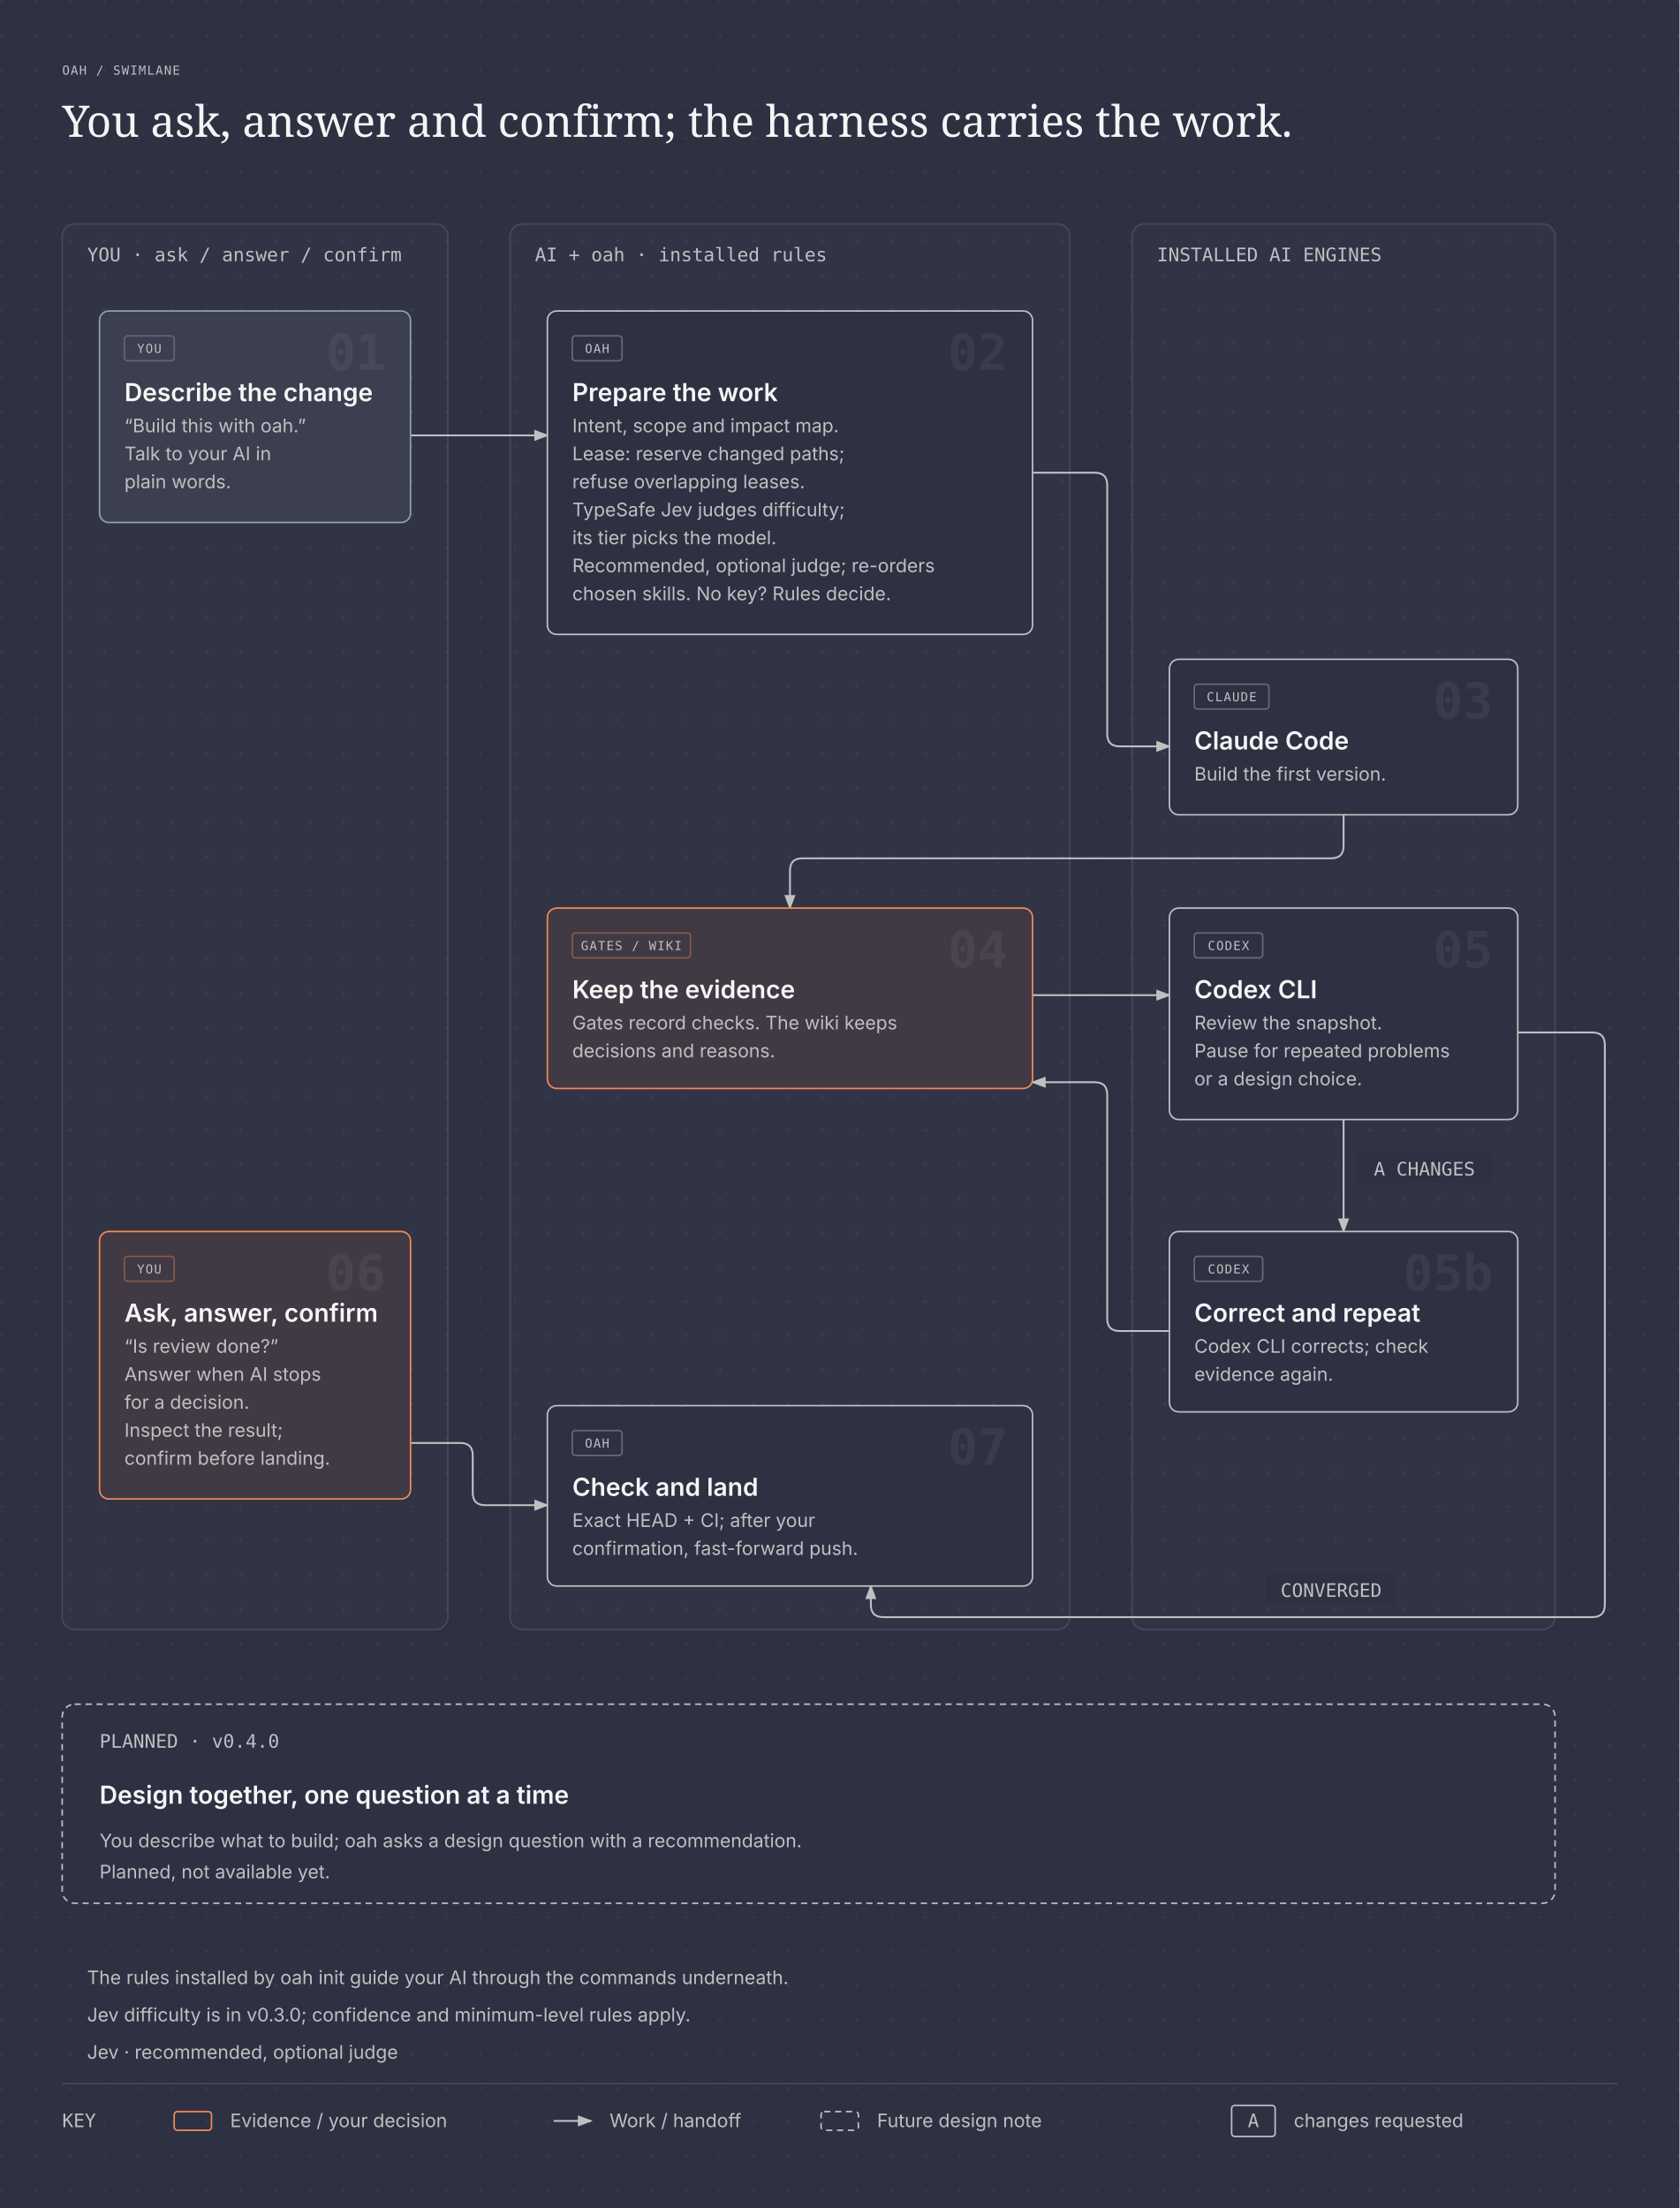
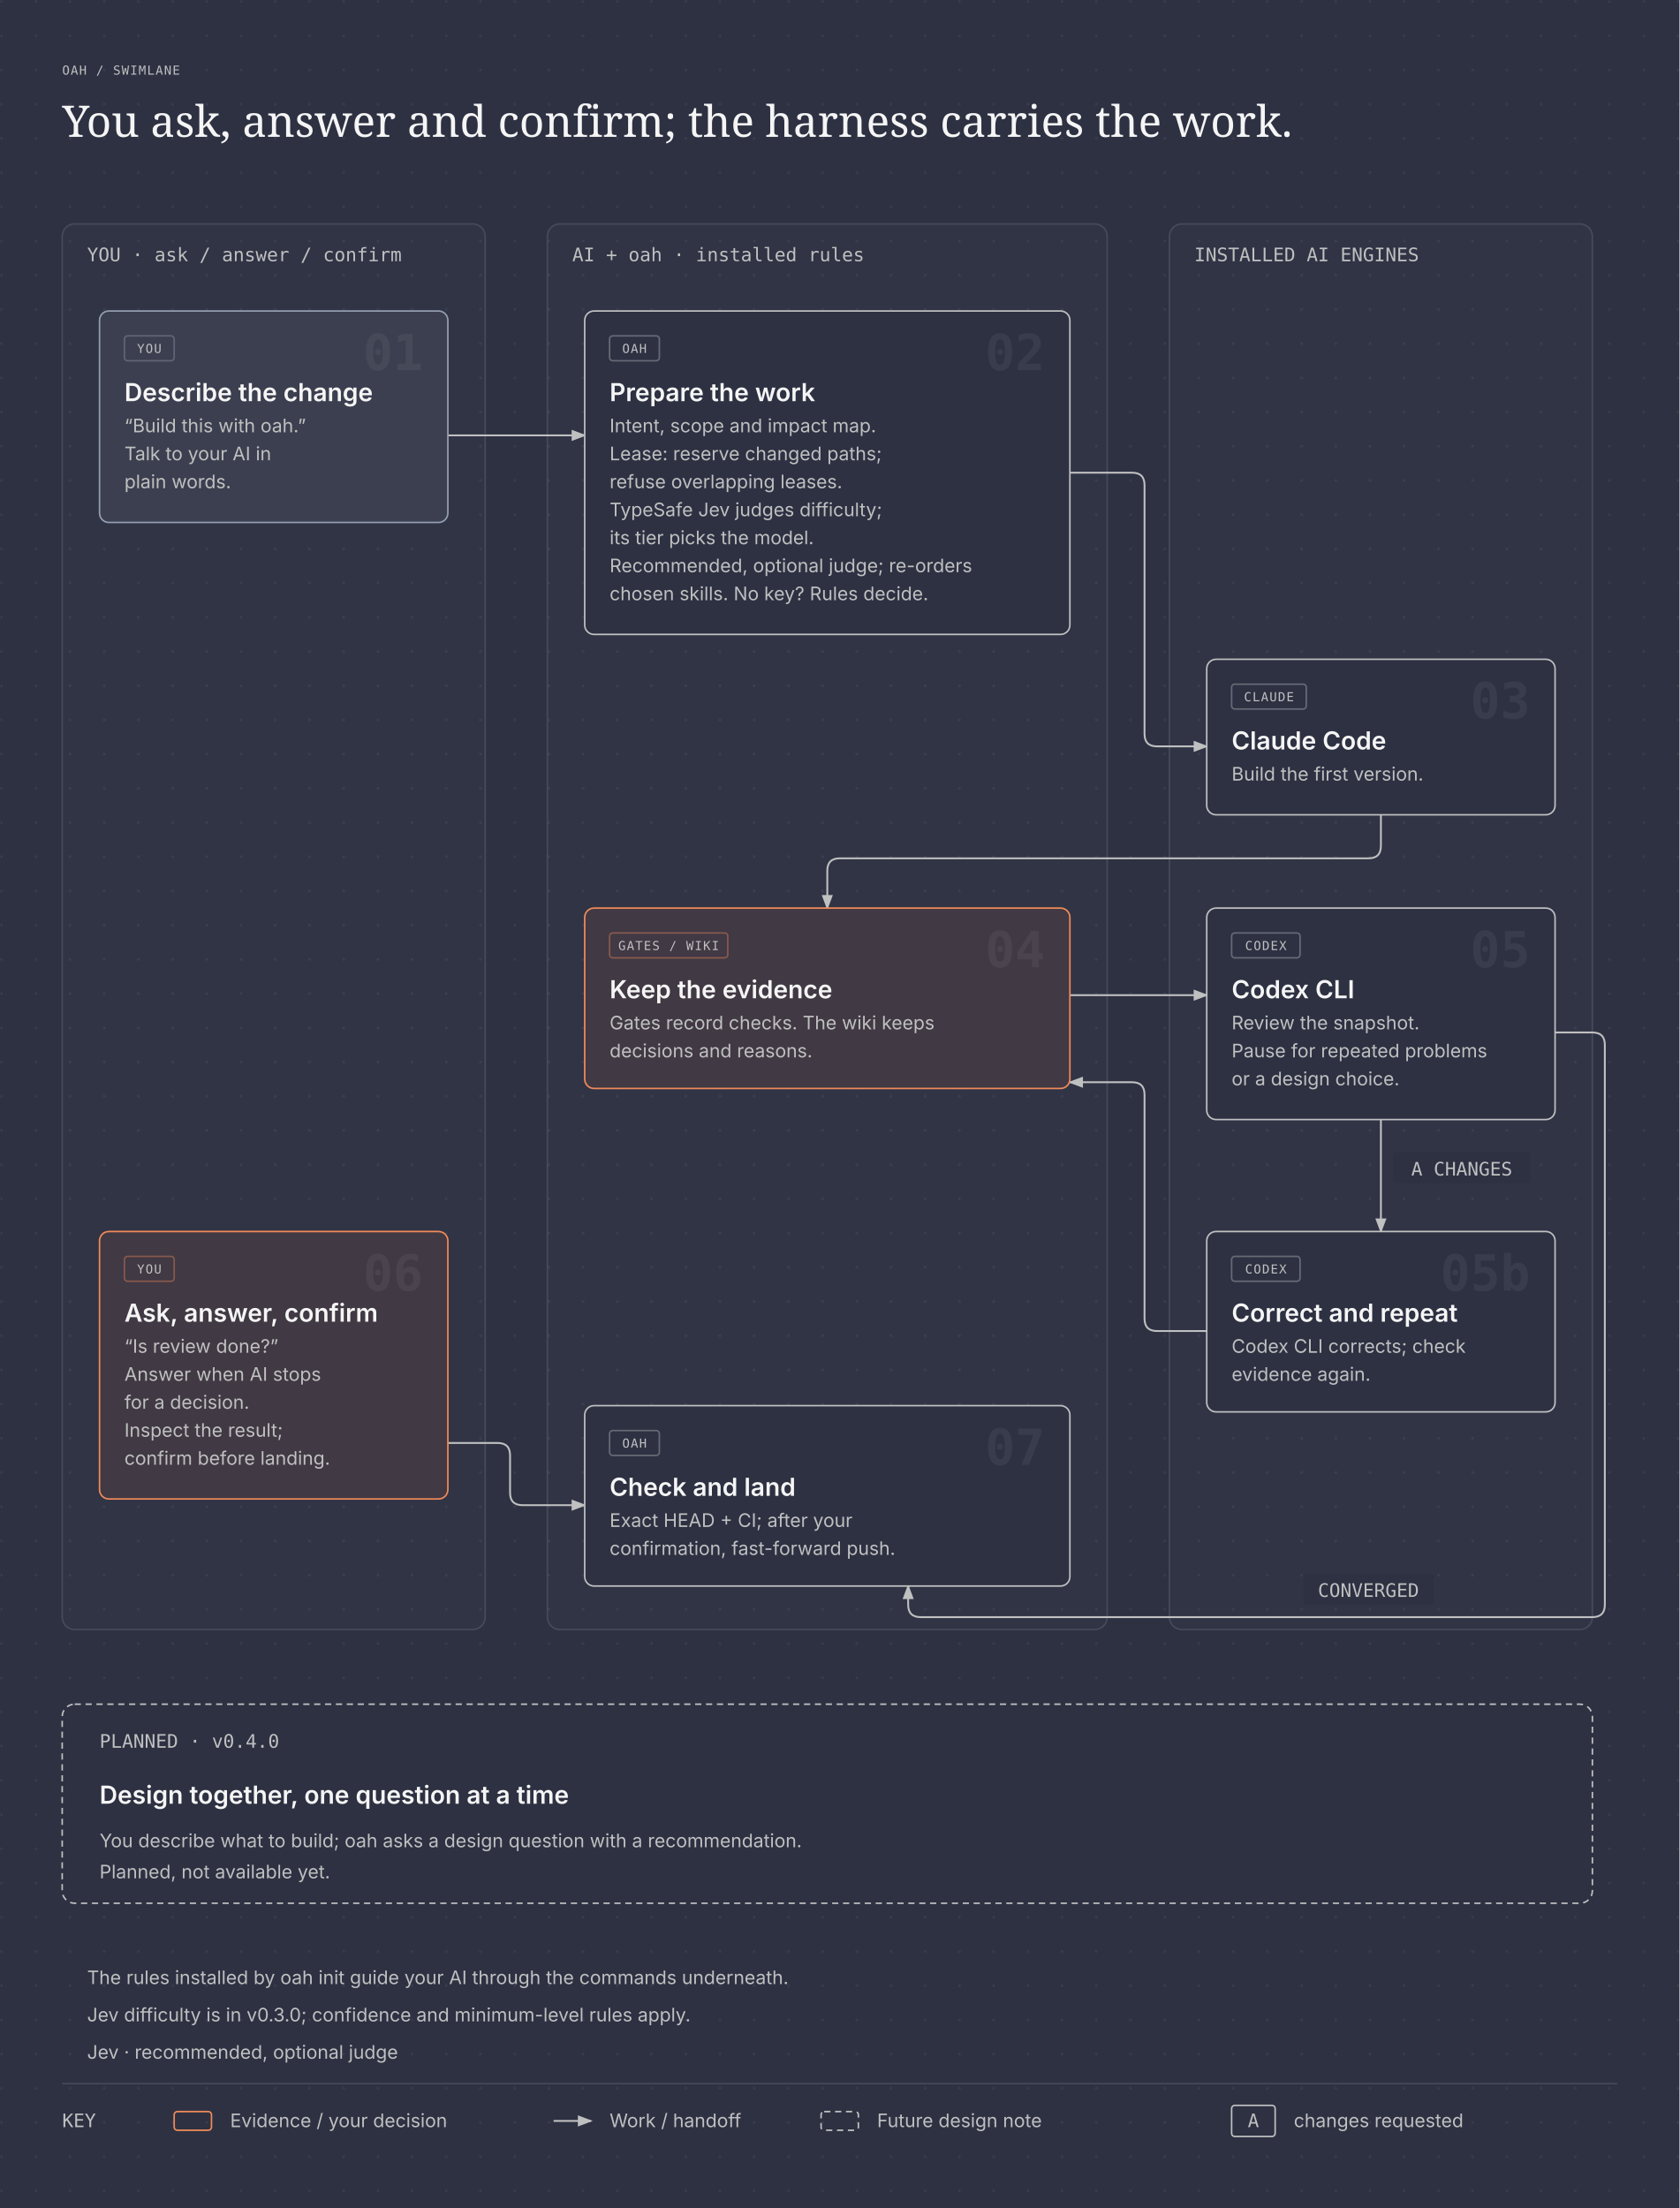
<svg xmlns="http://www.w3.org/2000/svg" viewBox="0 0 1080 1420" role="img" aria-labelledby="how-it-works-dark-title how-it-works-dark-desc" data-diagram-type="Swimlane" data-size="fit" id="how-it-works-dark-root">
  <defs>
    <style>#how-it-works-dark-root { font-family: "Geist", system-ui, -apple-system, "Segoe UI", sans-serif; color: #f5f5f5; }
      #how-it-works-dark-root .diagram-container { width: 100%; overflow-x: auto; }
      #how-it-works-dark-root text { font-family: "Geist", system-ui, -apple-system, "Segoe UI", sans-serif; fill: #f5f5f5; }
      #how-it-works-dark-root .title { font-family: "Instrument Serif", Georgia, serif; font-size: 28px; font-weight: 400; }
      #how-it-works-dark-root .node { font-size: 16px; font-weight: 600; }
      #how-it-works-dark-root .sub { font-family: "Geist", system-ui, -apple-system, "Segoe UI", sans-serif; font-size: 12px; font-weight: 400; fill: #bfc0c0; }
      #how-it-works-dark-root .technical { font-family: "Geist Mono", ui-monospace, "SFMono-Regular", Consolas, monospace; }
      #how-it-works-dark-root .label { font-size: 12px; font-family: "Geist Mono", ui-monospace, "SFMono-Regular", Consolas, monospace; font-weight: 400; fill: #bfc0c0; }
      #how-it-works-dark-root .prose { font-size: 12px; font-weight: 400; fill: #bfc0c0; }
      #how-it-works-dark-root .zone-label { font-size: 12px; font-family: "Geist Mono", ui-monospace, "SFMono-Regular", Consolas, monospace; font-weight: 500; fill: #bfc0c0; }
      #how-it-works-dark-root .arrow-label { font-size: 12px; font-family: "Geist Mono", ui-monospace, "SFMono-Regular", Consolas, monospace; font-weight: 400; fill: #bfc0c0; }
      #how-it-works-dark-root .tag { font-family: "Geist Mono", ui-monospace, "SFMono-Regular", Consolas, monospace; font-size: 8px; font-weight: 500; letter-spacing: .08em; fill: #bfc0c0; }
      #how-it-works-dark-root .ghost { font-family: "Geist Mono", ui-monospace, "SFMono-Regular", Consolas, monospace; font-size: 32px; font-weight: 600; fill: #f5f5f5; opacity: .06; }
      @media print {
#how-it-works-dark-root .diagram-container { overflow-x: visible; }
}</style>
    <pattern id="how-it-works-dark-dots" width="22" height="22" patternUnits="userSpaceOnUse">
      <circle cx="1" cy="1" r="0.9" fill="#f5f5f5" fill-opacity=".10" />
    </pattern>
    <marker id="how-it-works-dark-arrow" markerWidth="8" markerHeight="6" refX="7" refY="3" orient="auto">
      <polygon points="0 0, 8 3, 0 6" fill="#bfc0c0" />
    </marker>
    <marker id="how-it-works-dark-arrow-accent" markerWidth="8" markerHeight="6" refX="7" refY="3" orient="auto">
      <polygon points="0 0, 8 3, 0 6" fill="#f08a59" />
    </marker>
    <marker id="how-it-works-dark-arrow-link" markerWidth="8" markerHeight="6" refX="7" refY="3" orient="auto">
      <polygon points="0 0, 8 3, 0 6" fill="#739fdf" />
    </marker>
  </defs>
  <rect width="1080" height="1420" fill="#2d3142" />
  <rect width="1080" height="1420" fill="url(#how-it-works-dark-dots)" opacity=".55" />
  <text x="40" y="48" class="tag" text-anchor="start">OAH / SWIMLANE</text>
  <text x="40" y="88" class="title" text-anchor="start">You ask, answer and confirm; the harness carries the work.</text>
-   <rect x="40" y="144" width="248" height="904" rx="8" fill="#f5f5f5" stroke="#f5f5f5" stroke-width="1" fill-opacity=".02" stroke-opacity=".12" />
+   <rect x="40" y="144" width="272" height="904" rx="8" fill="#f5f5f5" stroke="#f5f5f5" stroke-width="1" fill-opacity=".02" stroke-opacity=".12" />
  <text x="56" y="168" class="zone-label" text-anchor="start">YOU · ask / answer / confirm</text>
-   <rect x="328" y="144" width="360" height="904" rx="8" fill="#f5f5f5" stroke="#f5f5f5" stroke-width="1" fill-opacity=".02" stroke-opacity=".12" />
-   <text x="344" y="168" class="zone-label" text-anchor="start">AI + oah · installed rules</text>
-   <rect x="728" y="144" width="272" height="904" rx="8" fill="#f5f5f5" stroke="#f5f5f5" stroke-width="1" fill-opacity=".02" stroke-opacity=".12" />
-   <text x="744" y="168" class="zone-label" text-anchor="start">INSTALLED AI ENGINES</text>
-   <rect x="40" y="1096" width="960" height="128" rx="8" fill="#2d3142" stroke="#bfc0c0" stroke-width="1" stroke-dasharray="4,3" />
+   <rect x="352" y="144" width="360" height="904" rx="8" fill="#f5f5f5" stroke="#f5f5f5" stroke-width="1" fill-opacity=".02" stroke-opacity=".12" />
+   <text x="368" y="168" class="zone-label" text-anchor="start">AI + oah · installed rules</text>
+   <rect x="752" y="144" width="272" height="904" rx="8" fill="#f5f5f5" stroke="#f5f5f5" stroke-width="1" fill-opacity=".02" stroke-opacity=".12" />
+   <text x="768" y="168" class="zone-label" text-anchor="start">INSTALLED AI ENGINES</text>
+   <rect x="40" y="1096" width="984" height="128" rx="8" fill="#2d3142" stroke="#bfc0c0" stroke-width="1" stroke-dasharray="4,3" />
  <text x="64" y="1124" class="label" text-anchor="start">PLANNED · v0.4.0</text>
  <text x="64" y="1160" class="node" text-anchor="start">Design together, one question at a time</text>
  <text x="64" y="1188" class="prose" text-anchor="start">You describe what to build; oah asks a design question with a recommendation.</text>
  <text x="64" y="1208" class="prose" text-anchor="start">Planned, not available yet.</text>
-   <path d="M 264,280 L 352,280" data-edge-id="h1" data-from="request" data-to="prepare" data-label="" fill="none" stroke="#bfc0c0" stroke-width="1.2" marker-end="url(#how-it-works-dark-arrow)" />
-   <path d="M 664,304 L 704,304 Q 712,304 712,312 L 712,472 Q 712,480 720,480 L 752,480" data-edge-id="h2" data-from="prepare" data-to="build" data-label="" fill="none" stroke="#bfc0c0" stroke-width="1.2" marker-end="url(#how-it-works-dark-arrow)" />
-   <path d="M 864,524 L 864,544 Q 864,552 856,552 L 516,552 Q 508,552 508,560 L 508,584" data-edge-id="h3" data-from="build" data-to="evidence" data-label="" fill="none" stroke="#bfc0c0" stroke-width="1.2" marker-end="url(#how-it-works-dark-arrow)" />
-   <path d="M 664,640 L 752,640" data-edge-id="h4" data-from="evidence" data-to="review" data-label="" fill="none" stroke="#bfc0c0" stroke-width="1.2" marker-end="url(#how-it-works-dark-arrow)" />
-   <path d="M 864,720 L 864,792" data-edge-id="h5" data-from="review" data-to="fix" data-label="CHANGES" fill="none" stroke="#bfc0c0" stroke-width="1.2" marker-end="url(#how-it-works-dark-arrow)" />
-   <path d="M 752,856 L 720,856 Q 712,856 712,848 L 712,704 Q 712,696 704,696 L 664,696" data-edge-id="h6" data-from="fix" data-to="evidence" data-label="" fill="none" stroke="#bfc0c0" stroke-width="1.2" marker-end="url(#how-it-works-dark-arrow)" />
-   <path d="M 976,664 L 1024,664 Q 1032,664 1032,672 L 1032,1032 Q 1032,1040 1024,1040 L 568,1040 Q 560,1040 560,1032 L 560,1020" data-edge-id="h7" data-from="review" data-to="land" data-label="CONVERGED" fill="none" stroke="#bfc0c0" stroke-width="1.2" marker-end="url(#how-it-works-dark-arrow)" />
-   <path d="M 264,928 L 296,928 Q 304,928 304,936 L 304,960 Q 304,968 312,968 L 352,968" data-edge-id="h8" data-from="confirm" data-to="land" data-label="" fill="none" stroke="#bfc0c0" stroke-width="1.2" marker-end="url(#how-it-works-dark-arrow)" />
-   <rect x="872" y="741" width="88" height="20" rx="2" fill="#2d3142" />
-   <text x="916" y="756" class="arrow-label" text-anchor="middle">A CHANGES</text>
-   <rect x="814" y="1012" width="84" height="20" rx="2" fill="#2d3142" />
-   <text x="856" y="1027" class="arrow-label" text-anchor="middle">CONVERGED</text>
+   <path d="M 288,280 L 376,280" data-edge-id="h1" data-from="request" data-to="prepare" data-label="" fill="none" stroke="#bfc0c0" stroke-width="1.2" marker-end="url(#how-it-works-dark-arrow)" />
+   <path d="M 688,304 L 728,304 Q 736,304 736,312 L 736,472 Q 736,480 744,480 L 776,480" data-edge-id="h2" data-from="prepare" data-to="build" data-label="" fill="none" stroke="#bfc0c0" stroke-width="1.2" marker-end="url(#how-it-works-dark-arrow)" />
+   <path d="M 888,524 L 888,544 Q 888,552 880,552 L 540,552 Q 532,552 532,560 L 532,584" data-edge-id="h3" data-from="build" data-to="evidence" data-label="" fill="none" stroke="#bfc0c0" stroke-width="1.2" marker-end="url(#how-it-works-dark-arrow)" />
+   <path d="M 688,640 L 776,640" data-edge-id="h4" data-from="evidence" data-to="review" data-label="" fill="none" stroke="#bfc0c0" stroke-width="1.2" marker-end="url(#how-it-works-dark-arrow)" />
+   <path d="M 888,720 L 888,792" data-edge-id="h5" data-from="review" data-to="fix" data-label="CHANGES" fill="none" stroke="#bfc0c0" stroke-width="1.2" marker-end="url(#how-it-works-dark-arrow)" />
+   <path d="M 776,856 L 744,856 Q 736,856 736,848 L 736,704 Q 736,696 728,696 L 688,696" data-edge-id="h6" data-from="fix" data-to="evidence" data-label="" fill="none" stroke="#bfc0c0" stroke-width="1.2" marker-end="url(#how-it-works-dark-arrow)" />
+   <path d="M 1000,664 L 1024,664 Q 1032,664 1032,672 L 1032,1032 Q 1032,1040 1024,1040 L 592,1040 Q 584,1040 584,1032 L 584,1020" data-edge-id="h7" data-from="review" data-to="land" data-label="CONVERGED" fill="none" stroke="#bfc0c0" stroke-width="1.2" marker-end="url(#how-it-works-dark-arrow)" />
+   <path d="M 288,928 L 320,928 Q 328,928 328,936 L 328,960 Q 328,968 336,968 L 376,968" data-edge-id="h8" data-from="confirm" data-to="land" data-label="" fill="none" stroke="#bfc0c0" stroke-width="1.2" marker-end="url(#how-it-works-dark-arrow)" />
+   <rect x="896" y="741" width="88" height="20" rx="2" fill="#2d3142" />
+   <text x="940" y="756" class="arrow-label" text-anchor="middle">A CHANGES</text>
+   <rect x="838" y="1012" width="84" height="20" rx="2" fill="#2d3142" />
+   <text x="880" y="1027" class="arrow-label" text-anchor="middle">CONVERGED</text>
  <g data-node-id="request" data-source-label="Describe the change “Build this with oah.” Talk to your AI in plain words.">
-     <rect x="64" y="200" width="200" height="136" rx="6" fill="#2d3142" />
-     <rect x="64" y="200" width="200" height="136" rx="6" fill="#bfc0c0" stroke="#949eb2" stroke-width="1" fill-opacity=".10" />
+     <rect x="64" y="200" width="224" height="136" rx="6" fill="#2d3142" />
+     <rect x="64" y="200" width="224" height="136" rx="6" fill="#bfc0c0" stroke="#949eb2" stroke-width="1" fill-opacity=".10" />
    <g aria-hidden="true">
      <rect x="80" y="216" width="32" height="16" rx="2" fill="none" stroke="#949eb2" stroke-width="1" stroke-opacity=".4" />
      <text x="96" y="227" class="tag" text-anchor="middle">YOU</text>
-       <text x="248" y="238" class="ghost" text-anchor="end">01</text>
+       <text x="272" y="238" class="ghost" text-anchor="end">01</text>
    </g>
    <text x="80" y="258" class="node" text-anchor="start">Describe the change</text>
    <text x="80" y="278" class="sub" text-anchor="start">“Build this with oah.”</text>
    <text x="80" y="296" class="sub" text-anchor="start">Talk to your AI in</text>
    <text x="80" y="314" class="sub" text-anchor="start">plain words.</text>
  </g>
  <g data-node-id="prepare" data-source-label="Prepare the work Intent, scope and impact map. Lease: reserve changed paths; refuse overlapping leases. TypeSafe Jev judges difficulty; its tier picks the model. Recommended, optional judge; re-orders chosen skills. No key? Rules decide.">
-     <rect x="352" y="200" width="312" height="208" rx="6" fill="#2d3142" />
-     <rect x="352" y="200" width="312" height="208" rx="6" fill="#2d3142" stroke="#bfc0c0" stroke-width="1" />
+     <rect x="376" y="200" width="312" height="208" rx="6" fill="#2d3142" />
+     <rect x="376" y="200" width="312" height="208" rx="6" fill="#2d3142" stroke="#bfc0c0" stroke-width="1" />
    <g aria-hidden="true">
-       <rect x="368" y="216" width="32" height="16" rx="2" fill="none" stroke="#bfc0c0" stroke-width="1" stroke-opacity=".4" />
-       <text x="384" y="227" class="tag" text-anchor="middle">OAH</text>
-       <text x="648" y="238" class="ghost" text-anchor="end">02</text>
+       <rect x="392" y="216" width="32" height="16" rx="2" fill="none" stroke="#bfc0c0" stroke-width="1" stroke-opacity=".4" />
+       <text x="408" y="227" class="tag" text-anchor="middle">OAH</text>
+       <text x="672" y="238" class="ghost" text-anchor="end">02</text>
    </g>
-     <text x="368" text-anchor="start" y="258" class="node">Prepare the work</text>
-     <text x="368" text-anchor="start" y="278" class="sub">Intent, scope and impact map.</text>
-     <text x="368" text-anchor="start" y="296" class="sub">Lease: reserve changed paths;</text>
-     <text x="368" text-anchor="start" y="314" class="sub">refuse overlapping leases.</text>
-     <text x="368" text-anchor="start" y="332" class="sub">TypeSafe Jev judges difficulty;</text>
-     <text x="368" text-anchor="start" y="350" class="sub">its tier picks the model.</text>
-     <text x="368" text-anchor="start" y="368" class="sub">Recommended, optional judge; re-orders</text>
-     <text x="368" text-anchor="start" y="386" class="sub">chosen skills. No key? Rules decide.</text>
+     <text x="392" text-anchor="start" y="258" class="node">Prepare the work</text>
+     <text x="392" text-anchor="start" y="278" class="sub">Intent, scope and impact map.</text>
+     <text x="392" text-anchor="start" y="296" class="sub">Lease: reserve changed paths;</text>
+     <text x="392" text-anchor="start" y="314" class="sub">refuse overlapping leases.</text>
+     <text x="392" text-anchor="start" y="332" class="sub">TypeSafe Jev judges difficulty;</text>
+     <text x="392" text-anchor="start" y="350" class="sub">its tier picks the model.</text>
+     <text x="392" text-anchor="start" y="368" class="sub">Recommended, optional judge; re-orders</text>
+     <text x="392" text-anchor="start" y="386" class="sub">chosen skills. No key? Rules decide.</text>
  </g>
  <g data-node-id="build" data-source-label="Claude Code Build the first version.">
-     <rect x="752" y="424" width="224" height="100" rx="6" fill="#2d3142" />
-     <rect x="752" y="424" width="224" height="100" rx="6" fill="#2d3142" stroke="#bfc0c0" stroke-width="1" />
+     <rect x="776" y="424" width="224" height="100" rx="6" fill="#2d3142" />
+     <rect x="776" y="424" width="224" height="100" rx="6" fill="#2d3142" stroke="#bfc0c0" stroke-width="1" />
    <g aria-hidden="true">
-       <rect x="768" y="440" width="48" height="16" rx="2" fill="none" stroke="#bfc0c0" stroke-width="1" stroke-opacity=".4" />
-       <text x="792" y="451" class="tag" text-anchor="middle">CLAUDE</text>
-       <text x="960" y="462" class="ghost" text-anchor="end">03</text>
+       <rect x="792" y="440" width="48" height="16" rx="2" fill="none" stroke="#bfc0c0" stroke-width="1" stroke-opacity=".4" />
+       <text x="816" y="451" class="tag" text-anchor="middle">CLAUDE</text>
+       <text x="984" y="462" class="ghost" text-anchor="end">03</text>
    </g>
-     <text x="768" y="482" class="node" text-anchor="start">Claude Code</text>
-     <text x="768" y="502" class="sub" text-anchor="start">Build the first version.</text>
+     <text x="792" y="482" class="node" text-anchor="start">Claude Code</text>
+     <text x="792" y="502" class="sub" text-anchor="start">Build the first version.</text>
  </g>
  <g data-node-id="evidence" data-source-label="Keep the evidence Gates record checks. The wiki keeps decisions and reasons.">
-     <rect x="352" y="584" width="312" height="116" rx="6" fill="#2d3142" />
-     <rect x="352" y="584" width="312" height="116" rx="6" fill="#f08a59" stroke="#f08a59" stroke-width="1" fill-opacity=".10" />
+     <rect x="376" y="584" width="312" height="116" rx="6" fill="#2d3142" />
+     <rect x="376" y="584" width="312" height="116" rx="6" fill="#f08a59" stroke="#f08a59" stroke-width="1" fill-opacity=".10" />
    <g aria-hidden="true">
-       <rect x="368" y="600" width="76" height="16" rx="2" fill="none" stroke="#f08a59" stroke-width="1" stroke-opacity=".4" />
-       <text x="406" y="611" class="tag" text-anchor="middle">GATES / WIKI</text>
-       <text x="648" y="622" class="ghost" text-anchor="end">04</text>
+       <rect x="392" y="600" width="76" height="16" rx="2" fill="none" stroke="#f08a59" stroke-width="1" stroke-opacity=".4" />
+       <text x="430" y="611" class="tag" text-anchor="middle">GATES / WIKI</text>
+       <text x="672" y="622" class="ghost" text-anchor="end">04</text>
    </g>
-     <text x="368" y="642" class="node" text-anchor="start">Keep the evidence</text>
-     <text x="368" y="662" class="sub" text-anchor="start">Gates record checks. The wiki keeps</text>
-     <text x="368" y="680" class="sub" text-anchor="start">decisions and reasons.</text>
+     <text x="392" y="642" class="node" text-anchor="start">Keep the evidence</text>
+     <text x="392" y="662" class="sub" text-anchor="start">Gates record checks. The wiki keeps</text>
+     <text x="392" y="680" class="sub" text-anchor="start">decisions and reasons.</text>
  </g>
  <g data-node-id="review" data-source-label="Codex CLI Review the snapshot. Pause for repeated problems or a design choice.">
-     <rect x="752" y="584" width="224" height="136" rx="6" fill="#2d3142" />
-     <rect x="752" y="584" width="224" height="136" rx="6" fill="#2d3142" stroke="#bfc0c0" stroke-width="1" />
+     <rect x="776" y="584" width="224" height="136" rx="6" fill="#2d3142" />
+     <rect x="776" y="584" width="224" height="136" rx="6" fill="#2d3142" stroke="#bfc0c0" stroke-width="1" />
    <g aria-hidden="true">
-       <rect x="768" y="600" width="44" height="16" rx="2" fill="none" stroke="#bfc0c0" stroke-width="1" stroke-opacity=".4" />
-       <text x="790" y="611" class="tag" text-anchor="middle">CODEX</text>
-       <text x="960" y="622" class="ghost" text-anchor="end">05</text>
+       <rect x="792" y="600" width="44" height="16" rx="2" fill="none" stroke="#bfc0c0" stroke-width="1" stroke-opacity=".4" />
+       <text x="814" y="611" class="tag" text-anchor="middle">CODEX</text>
+       <text x="984" y="622" class="ghost" text-anchor="end">05</text>
    </g>
-     <text x="768" y="642" class="node" text-anchor="start">Codex CLI</text>
-     <text x="768" y="662" class="sub" text-anchor="start">Review the snapshot.</text>
-     <text x="768" y="680" class="sub" text-anchor="start">Pause for repeated problems</text>
-     <text x="768" y="698" class="sub" text-anchor="start">or a design choice.</text>
+     <text x="792" y="642" class="node" text-anchor="start">Codex CLI</text>
+     <text x="792" y="662" class="sub" text-anchor="start">Review the snapshot.</text>
+     <text x="792" y="680" class="sub" text-anchor="start">Pause for repeated problems</text>
+     <text x="792" y="698" class="sub" text-anchor="start">or a design choice.</text>
  </g>
  <g data-node-id="fix" data-source-label="Correct and repeat Codex CLI corrects; check evidence again.">
-     <rect x="752" y="792" width="224" height="116" rx="6" fill="#2d3142" />
-     <rect x="752" y="792" width="224" height="116" rx="6" fill="#2d3142" stroke="#bfc0c0" stroke-width="1" />
+     <rect x="776" y="792" width="224" height="116" rx="6" fill="#2d3142" />
+     <rect x="776" y="792" width="224" height="116" rx="6" fill="#2d3142" stroke="#bfc0c0" stroke-width="1" />
    <g aria-hidden="true">
-       <rect x="768" y="808" width="44" height="16" rx="2" fill="none" stroke="#bfc0c0" stroke-width="1" stroke-opacity=".4" />
-       <text x="790" y="819" class="tag" text-anchor="middle">CODEX</text>
-       <text x="960" y="830" class="ghost" text-anchor="end">05b</text>
+       <rect x="792" y="808" width="44" height="16" rx="2" fill="none" stroke="#bfc0c0" stroke-width="1" stroke-opacity=".4" />
+       <text x="814" y="819" class="tag" text-anchor="middle">CODEX</text>
+       <text x="984" y="830" class="ghost" text-anchor="end">05b</text>
    </g>
-     <text x="768" y="850" class="node" text-anchor="start">Correct and repeat</text>
-     <text x="768" y="870" class="sub" text-anchor="start">Codex CLI corrects; check</text>
-     <text x="768" y="888" class="sub" text-anchor="start">evidence again.</text>
+     <text x="792" y="850" class="node" text-anchor="start">Correct and repeat</text>
+     <text x="792" y="870" class="sub" text-anchor="start">Codex CLI corrects; check</text>
+     <text x="792" y="888" class="sub" text-anchor="start">evidence again.</text>
  </g>
  <g data-node-id="confirm" data-source-label="Ask, answer, confirm “Is review done?” Answer when AI stops for a decision. Inspect the result; confirm before landing.">
-     <rect x="64" y="792" width="200" height="172" rx="6" fill="#2d3142" />
-     <rect x="64" y="792" width="200" height="172" rx="6" fill="#f08a59" stroke="#f08a59" stroke-width="1" fill-opacity=".10" />
+     <rect x="64" y="792" width="224" height="172" rx="6" fill="#2d3142" />
+     <rect x="64" y="792" width="224" height="172" rx="6" fill="#f08a59" stroke="#f08a59" stroke-width="1" fill-opacity=".10" />
    <g aria-hidden="true">
      <rect x="80" y="808" width="32" height="16" rx="2" fill="none" stroke="#f08a59" stroke-width="1" stroke-opacity=".4" />
      <text x="96" y="819" class="tag" text-anchor="middle">YOU</text>
-       <text x="248" y="830" class="ghost" text-anchor="end">06</text>
+       <text x="272" y="830" class="ghost" text-anchor="end">06</text>
    </g>
    <text x="80" y="850" class="node" text-anchor="start">Ask, answer, confirm</text>
    <text x="80" y="870" class="sub" text-anchor="start">“Is review done?”</text>
    <text x="80" y="888" class="sub" text-anchor="start">Answer when AI stops</text>
    <text x="80" y="906" class="sub" text-anchor="start">for a decision.</text>
    <text x="80" y="924" class="sub" text-anchor="start">Inspect the result;</text>
    <text x="80" y="942" class="sub" text-anchor="start">confirm before landing.</text>
  </g>
  <g data-node-id="land" data-source-label="Check and land Exact HEAD + CI; after your confirmation, fast-forward push.">
-     <rect x="352" y="904" width="312" height="116" rx="6" fill="#2d3142" />
-     <rect x="352" y="904" width="312" height="116" rx="6" fill="#2d3142" stroke="#bfc0c0" stroke-width="1" />
+     <rect x="376" y="904" width="312" height="116" rx="6" fill="#2d3142" />
+     <rect x="376" y="904" width="312" height="116" rx="6" fill="#2d3142" stroke="#bfc0c0" stroke-width="1" />
    <g aria-hidden="true">
-       <rect x="368" y="920" width="32" height="16" rx="2" fill="none" stroke="#bfc0c0" stroke-width="1" stroke-opacity=".4" />
-       <text x="384" y="931" class="tag" text-anchor="middle">OAH</text>
-       <text x="648" y="942" class="ghost" text-anchor="end">07</text>
+       <rect x="392" y="920" width="32" height="16" rx="2" fill="none" stroke="#bfc0c0" stroke-width="1" stroke-opacity=".4" />
+       <text x="408" y="931" class="tag" text-anchor="middle">OAH</text>
+       <text x="672" y="942" class="ghost" text-anchor="end">07</text>
    </g>
-     <text x="368" y="962" class="node" text-anchor="start">Check and land</text>
-     <text x="368" y="982" class="sub" text-anchor="start">Exact HEAD + CI; after your</text>
-     <text x="368" y="1000" class="sub" text-anchor="start">confirmation, fast-forward push.</text>
+     <text x="392" y="962" class="node" text-anchor="start">Check and land</text>
+     <text x="392" y="982" class="sub" text-anchor="start">Exact HEAD + CI; after your</text>
+     <text x="392" y="1000" class="sub" text-anchor="start">confirmation, fast-forward push.</text>
  </g>
  <text x="56" y="1276" class="prose" text-anchor="start">The rules installed by oah init guide your AI through the commands underneath.</text>
  <text x="56" y="1300" class="prose" text-anchor="start">Jev difficulty is in v0.3.0; confidence and minimum-level rules apply.</text>
  <line x1="40" y1="1340" x2="1040" y2="1340" stroke="#f5f5f5" stroke-opacity=".12" />
  <text x="40" y="1368" class="zone-label" text-anchor="start">KEY</text>
  <rect x="112" y="1358" width="24" height="12" rx="2" fill="none" stroke="#f08a59" stroke-width="1" />
  <text x="148" y="1368" class="prose" text-anchor="start">Evidence / your decision</text>
  <path d="M 356,1364 h 24" fill="none" stroke="#bfc0c0" stroke-width="1.2" marker-end="url(#how-it-works-dark-arrow)" />
  <text x="392" y="1368" class="prose" text-anchor="start">Work / handoff</text>
  <rect x="528" y="1358" width="24" height="12" rx="2" fill="none" stroke="#bfc0c0" stroke-width="1" stroke-dasharray="4,3" />
  <text x="564" y="1368" class="prose" text-anchor="start">Future design note</text>
  <rect x="792" y="1354" width="28" height="20" rx="2" fill="#2d3142" stroke="#bfc0c0" stroke-width="1" />
  <text x="806" y="1368" class="label" text-anchor="middle">A</text>
  <text x="832" y="1368" class="prose" text-anchor="start">changes requested</text>
  <text x="56" y="1324" class="prose" text-anchor="start">Jev · recommended, optional judge</text>
</svg>
